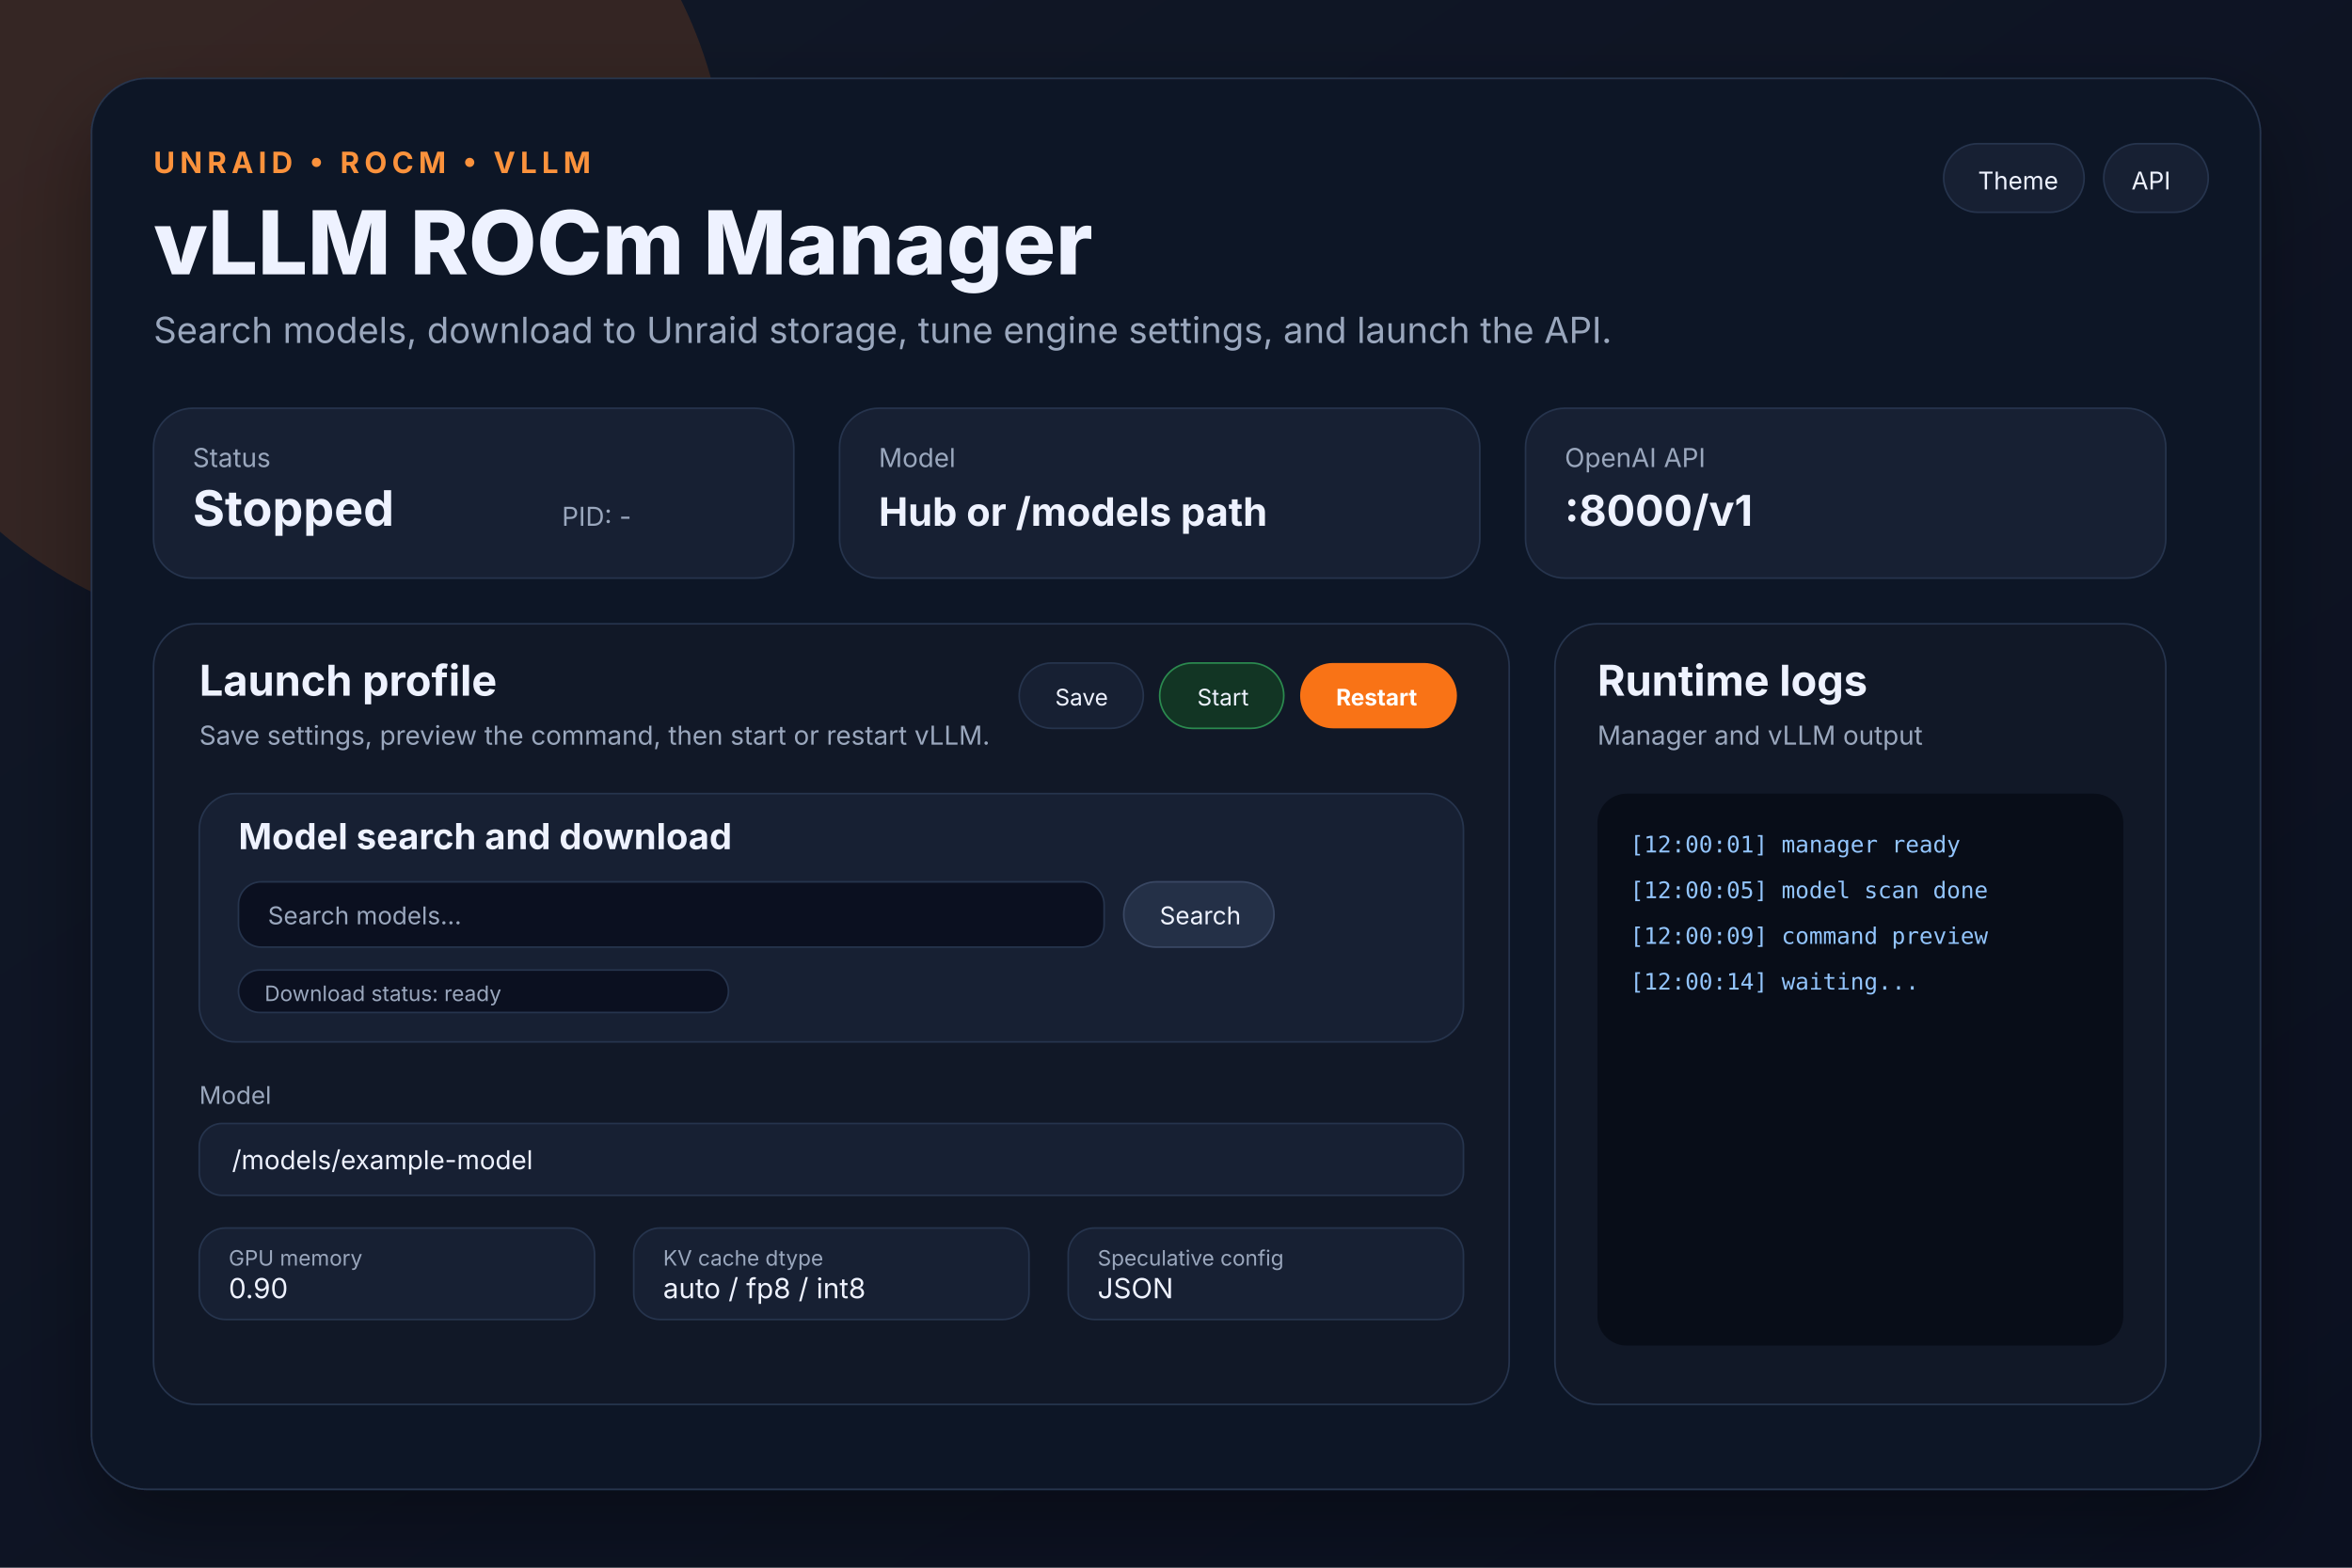
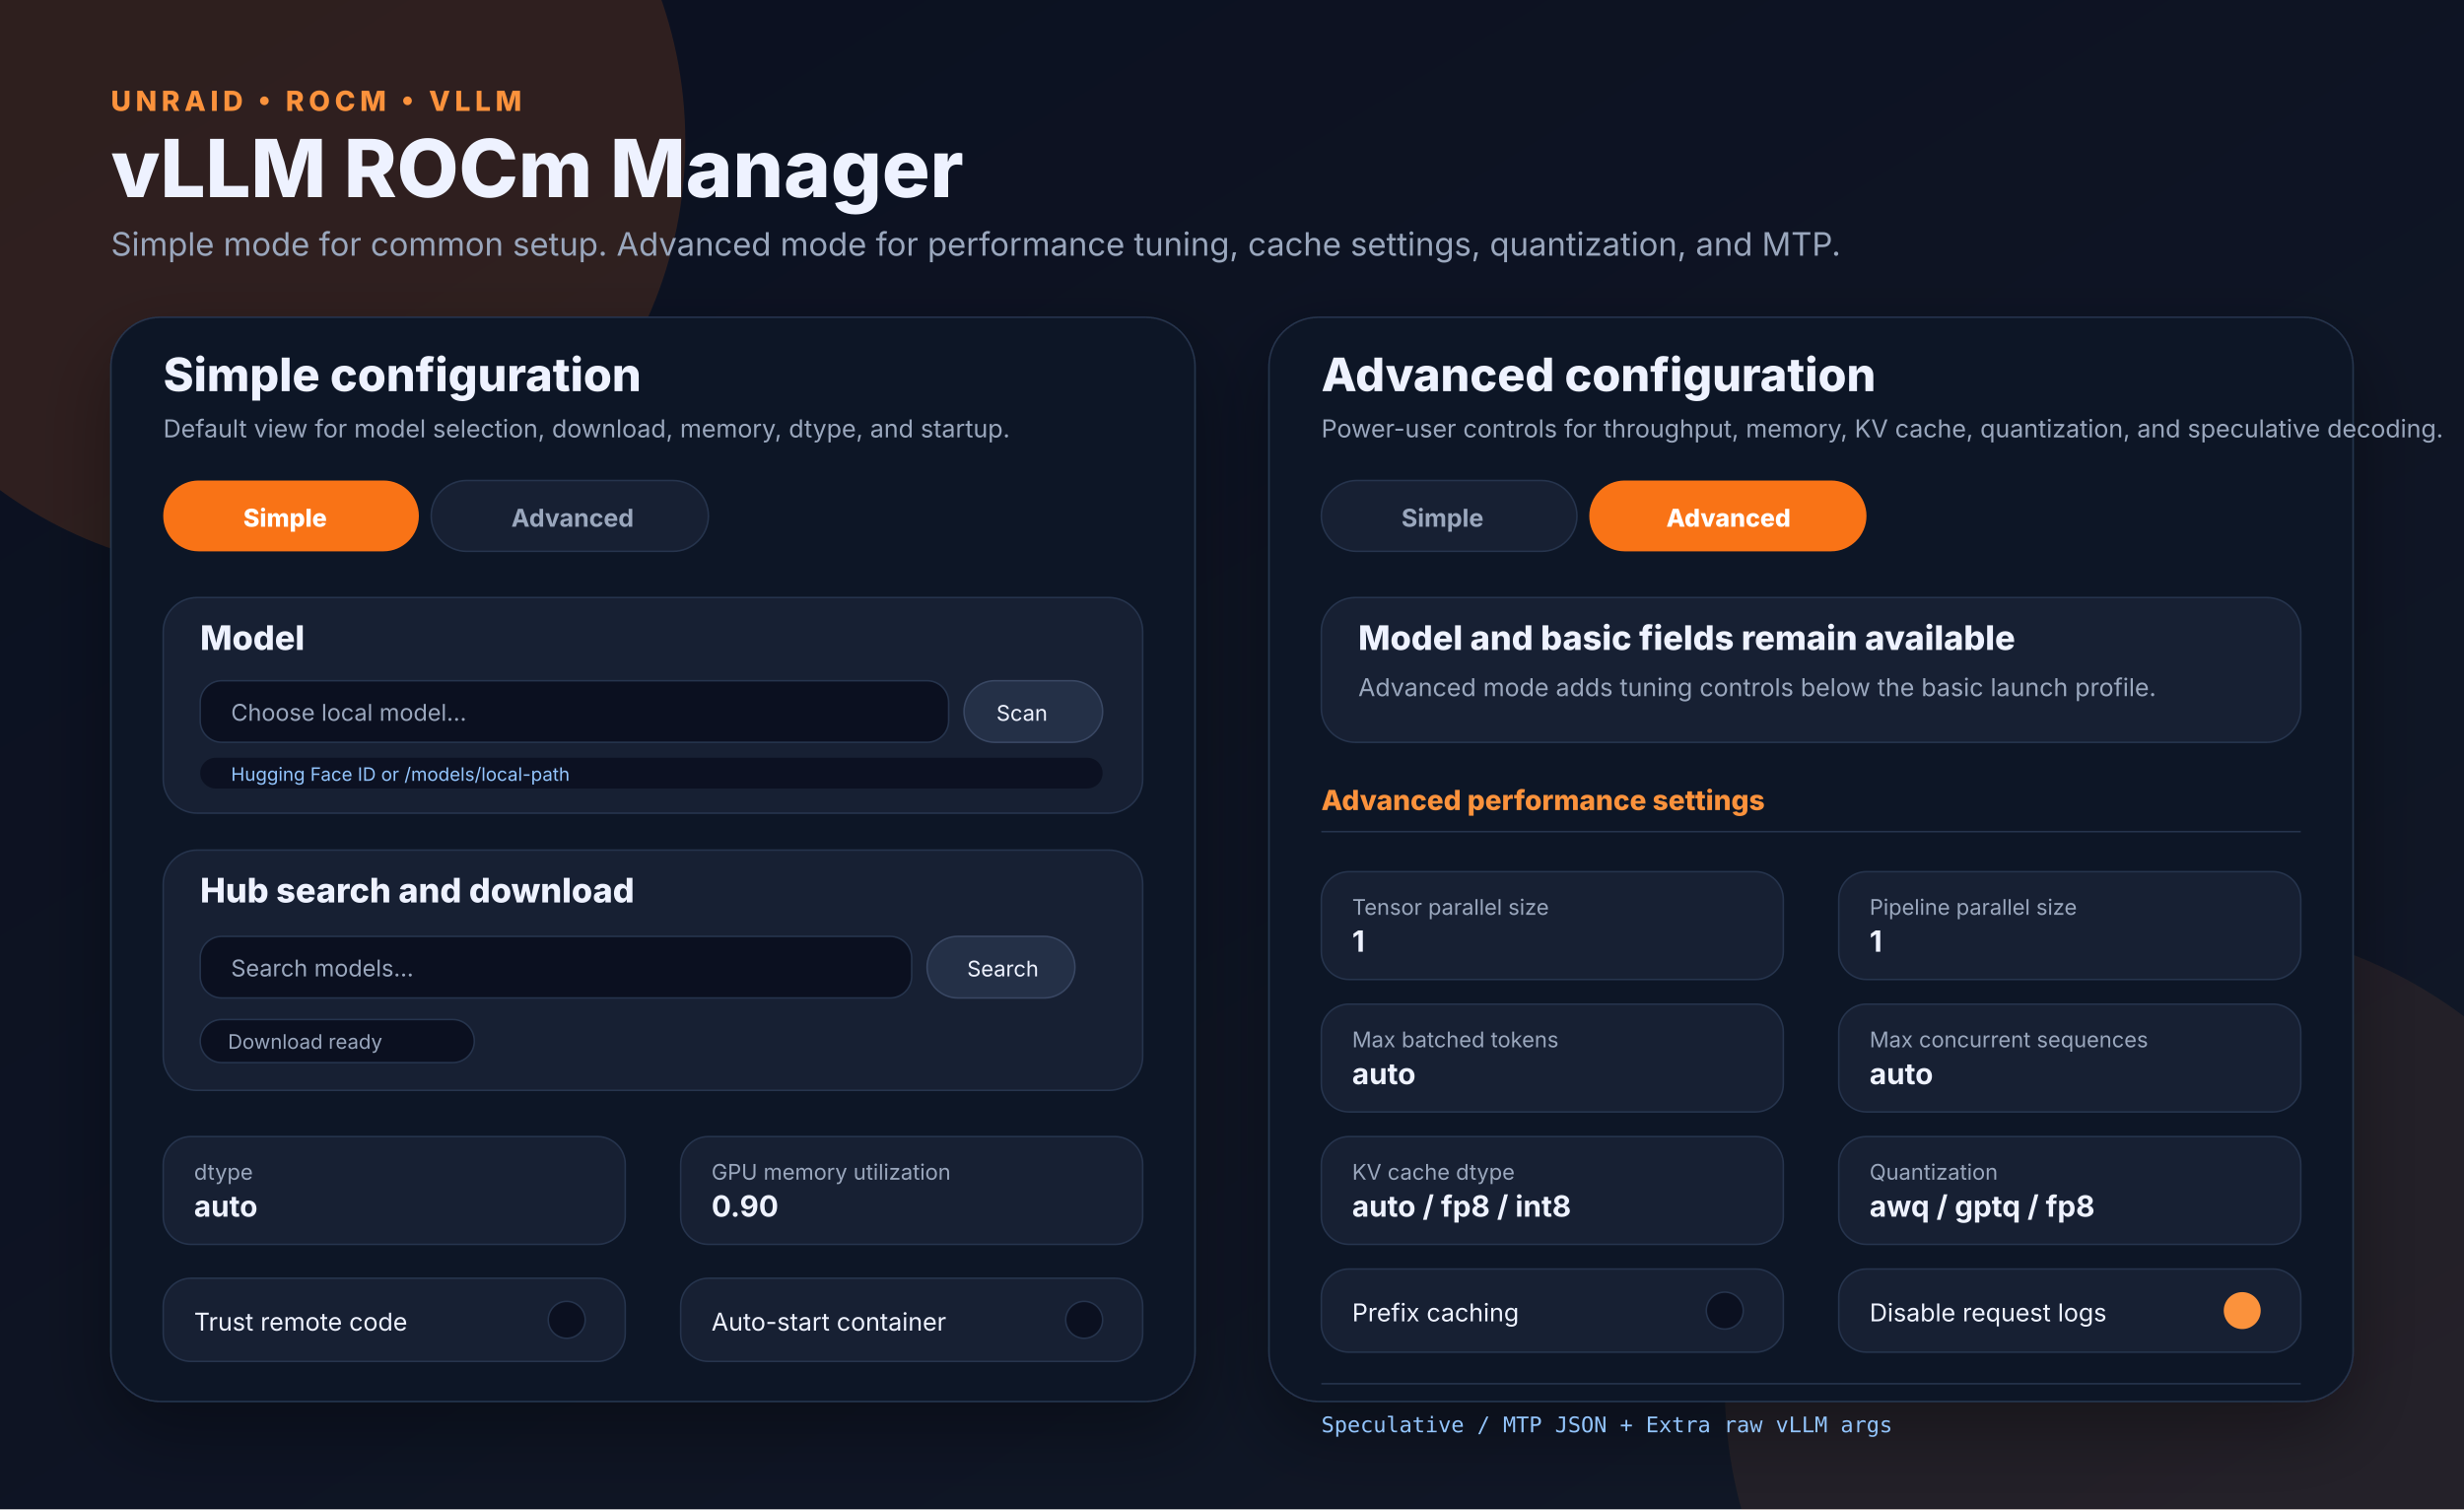
- <svg xmlns="http://www.w3.org/2000/svg" width="1440" height="960" viewBox="0 0 1440 960" role="img" aria-labelledby="title desc">
+ <svg xmlns="http://www.w3.org/2000/svg" width="1600" height="980" viewBox="0 0 1600 980" role="img" aria-labelledby="title desc">
  <defs>
    <linearGradient id="bg" x1="0" x2="1" y1="0" y2="1">
-       <stop offset="0" stop-color="#111827" />
-       <stop offset="1" stop-color="#0b1020" />
+       <stop offset="0" stop-color="#0b1020" />
+       <stop offset="1" stop-color="#111827" />
    </linearGradient>
    <filter id="shadow" x="-10%" y="-10%" width="120%" height="130%">
-       <feDropShadow dx="0" dy="22" stdDeviation="26" flood-color="#000000" flood-opacity="0.35" />
+       <feDropShadow dx="0" dy="20" stdDeviation="24" flood-color="#000" flood-opacity="0.34" />
    </filter>
  </defs>
-   <rect width="1440" height="960" fill="url(#bg)" />
-   <circle cx="175" cy="120" r="270" fill="#f97316" opacity="0.16" />
-   <rect x="56" y="48" width="1328" height="864" rx="34" fill="#111827" stroke="#26344d" filter="url(#shadow)" />
-   <text x="94" y="106" fill="#fb923c" font-family="Inter, Arial, sans-serif" font-size="18" font-weight="700" letter-spacing="3">UNRAID • ROCM • VLLM</text>
-   <text x="94" y="168" fill="#eef2ff" font-family="Inter, Arial, sans-serif" font-size="54" font-weight="800">vLLM ROCm Manager</text>
-   <text x="94" y="210" fill="#9aa7bd" font-family="Inter, Arial, sans-serif" font-size="22">Search models, download to Unraid storage, tune engine settings, and launch the API.</text>
-   <rect x="1190" y="88" width="86" height="42" rx="21" fill="#172033" stroke="#26344d" />
-   <text x="1211" y="116" fill="#eef2ff" font-family="Inter, Arial, sans-serif" font-size="15">Theme</text>
-   <rect x="1288" y="88" width="64" height="42" rx="21" fill="#172033" stroke="#26344d" />
-   <text x="1305" y="116" fill="#eef2ff" font-family="Inter, Arial, sans-serif" font-size="15">API</text>
-   <g transform="translate(94 250)">
-     <rect width="392" height="104" rx="24" fill="#172033" stroke="#26344d" />
-     <text x="24" y="36" fill="#9aa7bd" font-family="Inter, Arial, sans-serif" font-size="16">Status</text>
-     <text x="24" y="72" fill="#eef2ff" font-family="Inter, Arial, sans-serif" font-size="30" font-weight="700">Stopped</text>
-     <text x="250" y="72" fill="#9aa7bd" font-family="Inter, Arial, sans-serif" font-size="16">PID: -</text>
-   </g>
-   <g transform="translate(514 250)">
-     <rect width="392" height="104" rx="24" fill="#172033" stroke="#26344d" />
-     <text x="24" y="36" fill="#9aa7bd" font-family="Inter, Arial, sans-serif" font-size="16">Model</text>
-     <text x="24" y="72" fill="#eef2ff" font-family="Inter, Arial, sans-serif" font-size="24" font-weight="700">Hub or /models path</text>
-   </g>
-   <g transform="translate(934 250)">
-     <rect width="392" height="104" rx="24" fill="#172033" stroke="#26344d" />
-     <text x="24" y="36" fill="#9aa7bd" font-family="Inter, Arial, sans-serif" font-size="16">OpenAI API</text>
-     <text x="24" y="72" fill="#eef2ff" font-family="Inter, Arial, sans-serif" font-size="26" font-weight="700">:8000/v1</text>
-   </g>
-   <g transform="translate(94 382)">
-     <rect width="830" height="478" rx="26" fill="#111827" stroke="#26344d" />
-     <text x="28" y="44" fill="#eef2ff" font-family="Inter, Arial, sans-serif" font-size="26" font-weight="700">Launch profile</text>
-     <text x="28" y="74" fill="#9aa7bd" font-family="Inter, Arial, sans-serif" font-size="16">Save settings, preview the command, then start or restart vLLM.</text>
-     <rect x="530" y="24" width="76" height="40" rx="20" fill="#172033" stroke="#26344d" />
-     <text x="552" y="50" fill="#eef2ff" font-family="Inter, Arial, sans-serif" font-size="14">Save</text>
-     <rect x="616" y="24" width="76" height="40" rx="20" fill="#123524" stroke="#2b8a4f" />
-     <text x="639" y="50" fill="#eef2ff" font-family="Inter, Arial, sans-serif" font-size="14">Start</text>
-     <rect x="702" y="24" width="96" height="40" rx="20" fill="#f97316" />
-     <text x="724" y="50" fill="#ffffff" font-family="Inter, Arial, sans-serif" font-size="14" font-weight="700">Restart</text>
-     <rect x="28" y="104" width="774" height="152" rx="22" fill="#172033" stroke="#26344d" />
-     <text x="52" y="138" fill="#eef2ff" font-family="Inter, Arial, sans-serif" font-size="22" font-weight="700">Model search and download</text>
-     <rect x="52" y="158" width="530" height="40" rx="14" fill="#0b1020" stroke="#26344d" />
-     <text x="70" y="184" fill="#9aa7bd" font-family="Inter, Arial, sans-serif" font-size="15">Search models...</text>
-     <rect x="594" y="158" width="92" height="40" rx="20" fill="#243047" stroke="#394763" />
-     <text x="616" y="184" fill="#eef2ff" font-family="Inter, Arial, sans-serif" font-size="15">Search</text>
-     <rect x="52" y="212" width="300" height="26" rx="13" fill="#0b1020" stroke="#26344d" />
-     <text x="68" y="231" fill="#9aa7bd" font-family="Inter, Arial, sans-serif" font-size="13">Download status: ready</text>
-     <text x="28" y="294" fill="#9aa7bd" font-family="Inter, Arial, sans-serif" font-size="15">Model</text>
-     <rect x="28" y="306" width="774" height="44" rx="14" fill="#172033" stroke="#26344d" />
-     <text x="48" y="334" fill="#eef2ff" font-family="Inter, Arial, sans-serif" font-size="16">/models/example-model</text>
-     <g transform="translate(28 370)">
-       <rect width="242" height="56" rx="16" fill="#172033" stroke="#26344d" />
-       <text x="18" y="23" fill="#9aa7bd" font-family="Inter, Arial, sans-serif" font-size="13">GPU memory</text>
-       <text x="18" y="43" fill="#eef2ff" font-family="Inter, Arial, sans-serif" font-size="17">0.90</text>
-       <rect x="266" width="242" height="56" rx="16" fill="#172033" stroke="#26344d" />
-       <text x="284" y="23" fill="#9aa7bd" font-family="Inter, Arial, sans-serif" font-size="13">KV cache dtype</text>
-       <text x="284" y="43" fill="#eef2ff" font-family="Inter, Arial, sans-serif" font-size="17">auto / fp8 / int8</text>
-       <rect x="532" width="242" height="56" rx="16" fill="#172033" stroke="#26344d" />
-       <text x="550" y="23" fill="#9aa7bd" font-family="Inter, Arial, sans-serif" font-size="13">Speculative config</text>
-       <text x="550" y="43" fill="#eef2ff" font-family="Inter, Arial, sans-serif" font-size="17">JSON</text>
+   <rect width="1600" height="980" fill="url(#bg)" />
+   <circle cx="165" cy="92" r="280" fill="#f97316" opacity="0.15" />
+   <circle cx="1420" cy="900" r="300" fill="#fb923c" opacity="0.08" />
+   <text x="72" y="72" fill="#fb923c" font-family="Inter, Arial, sans-serif" font-size="18" font-weight="800" letter-spacing="3">UNRAID • ROCM • VLLM</text>
+   <text x="72" y="128" fill="#eef2ff" font-family="Inter, Arial, sans-serif" font-size="52" font-weight="800">vLLM ROCm Manager</text>
+   <text x="72" y="166" fill="#9aa7bd" font-family="Inter, Arial, sans-serif" font-size="21">Simple mode for common setup. Advanced mode for performance tuning, cache settings, quantization, and MTP.</text>
+   <g transform="translate(72 206)">
+     <rect width="704" height="704" rx="32" fill="#111827" stroke="#26344d" filter="url(#shadow)" />
+     <text x="34" y="48" fill="#eef2ff" font-family="Inter, Arial, sans-serif" font-size="30" font-weight="800">Simple configuration</text>
+     <text x="34" y="78" fill="#9aa7bd" font-family="Inter, Arial, sans-serif" font-size="16">Default view for model selection, download, memory, dtype, and startup.</text>
+     <rect x="34" y="106" width="166" height="46" rx="23" fill="#f97316" />
+     <text x="86" y="136" fill="#fff" font-family="Inter, Arial, sans-serif" font-size="16" font-weight="800">Simple</text>
+     <rect x="208" y="106" width="180" height="46" rx="23" fill="#172033" stroke="#26344d" />
+     <text x="260" y="136" fill="#9aa7bd" font-family="Inter, Arial, sans-serif" font-size="16" font-weight="700">Advanced</text>
+     <rect x="34" y="182" width="636" height="140" rx="22" fill="#172033" stroke="#26344d" />
+     <text x="58" y="216" fill="#eef2ff" font-family="Inter, Arial, sans-serif" font-size="22" font-weight="800">Model</text>
+     <rect x="58" y="236" width="486" height="40" rx="14" fill="#0b1020" stroke="#26344d" />
+     <text x="78" y="262" fill="#9aa7bd" font-family="Inter, Arial, sans-serif" font-size="15">Choose local model...</text>
+     <rect x="554" y="236" width="90" height="40" rx="20" fill="#243047" stroke="#394763" />
+     <text x="575" y="262" fill="#eef2ff" font-family="Inter, Arial, sans-serif" font-size="14">Scan</text>
+     <rect x="58" y="286" width="586" height="20" rx="10" fill="#0b1020" opacity="0.9" />
+     <text x="78" y="301" fill="#93c5fd" font-family="Inter, Arial, sans-serif" font-size="12">Hugging Face ID or /models/local-path</text>
+     <rect x="34" y="346" width="636" height="156" rx="22" fill="#172033" stroke="#26344d" />
+     <text x="58" y="380" fill="#eef2ff" font-family="Inter, Arial, sans-serif" font-size="22" font-weight="800">Hub search and download</text>
+     <rect x="58" y="402" width="462" height="40" rx="14" fill="#0b1020" stroke="#26344d" />
+     <text x="78" y="428" fill="#9aa7bd" font-family="Inter, Arial, sans-serif" font-size="15">Search models...</text>
+     <rect x="530" y="402" width="96" height="40" rx="20" fill="#243047" stroke="#394763" />
+     <text x="556" y="428" fill="#eef2ff" font-family="Inter, Arial, sans-serif" font-size="14">Search</text>
+     <rect x="58" y="456" width="178" height="28" rx="14" fill="#0b1020" stroke="#26344d" />
+     <text x="76" y="475" fill="#9aa7bd" font-family="Inter, Arial, sans-serif" font-size="13">Download ready</text>
+     <g transform="translate(34 532)">
+       <rect width="300" height="70" rx="18" fill="#172033" stroke="#26344d" />
+       <text x="20" y="28" fill="#9aa7bd" font-family="Inter, Arial, sans-serif" font-size="14">dtype</text>
+       <text x="20" y="52" fill="#eef2ff" font-family="Inter, Arial, sans-serif" font-size="19" font-weight="700">auto</text>
+       <rect x="336" width="300" height="70" rx="18" fill="#172033" stroke="#26344d" />
+       <text x="356" y="28" fill="#9aa7bd" font-family="Inter, Arial, sans-serif" font-size="14">GPU memory utilization</text>
+       <text x="356" y="52" fill="#eef2ff" font-family="Inter, Arial, sans-serif" font-size="19" font-weight="700">0.90</text>
+     </g>
+     <g transform="translate(34 624)">
+       <rect width="300" height="54" rx="18" fill="#172033" stroke="#26344d" />
+       <text x="20" y="34" fill="#eef2ff" font-family="Inter, Arial, sans-serif" font-size="16">Trust remote code</text>
+       <circle cx="262" cy="27" r="12" fill="#0b1020" stroke="#26344d" />
+       <rect x="336" width="300" height="54" rx="18" fill="#172033" stroke="#26344d" />
+       <text x="356" y="34" fill="#eef2ff" font-family="Inter, Arial, sans-serif" font-size="16">Auto-start container</text>
+       <circle cx="598" cy="27" r="12" fill="#0b1020" stroke="#26344d" />
    </g>
  </g>
-   <g transform="translate(952 382)">
-     <rect width="374" height="478" rx="26" fill="#111827" stroke="#26344d" />
-     <text x="26" y="44" fill="#eef2ff" font-family="Inter, Arial, sans-serif" font-size="26" font-weight="700">Runtime logs</text>
-     <text x="26" y="74" fill="#9aa7bd" font-family="Inter, Arial, sans-serif" font-size="16">Manager and vLLM output</text>
-     <rect x="26" y="104" width="322" height="338" rx="18" fill="#080d18" />
-     <text x="46" y="140" fill="#93c5fd" font-family="Menlo, Consolas, monospace" font-size="14">[12:00:01] manager ready</text>
-     <text x="46" y="168" fill="#93c5fd" font-family="Menlo, Consolas, monospace" font-size="14">[12:00:05] model scan done</text>
-     <text x="46" y="196" fill="#93c5fd" font-family="Menlo, Consolas, monospace" font-size="14">[12:00:09] command preview</text>
-     <text x="46" y="224" fill="#93c5fd" font-family="Menlo, Consolas, monospace" font-size="14">[12:00:14] waiting...</text>
+   <g transform="translate(824 206)">
+     <rect width="704" height="704" rx="32" fill="#111827" stroke="#26344d" filter="url(#shadow)" />
+     <text x="34" y="48" fill="#eef2ff" font-family="Inter, Arial, sans-serif" font-size="30" font-weight="800">Advanced configuration</text>
+     <text x="34" y="78" fill="#9aa7bd" font-family="Inter, Arial, sans-serif" font-size="16">Power-user controls for throughput, memory, KV cache, quantization, and speculative decoding.</text>
+     <rect x="34" y="106" width="166" height="46" rx="23" fill="#172033" stroke="#26344d" />
+     <text x="86" y="136" fill="#9aa7bd" font-family="Inter, Arial, sans-serif" font-size="16" font-weight="700">Simple</text>
+     <rect x="208" y="106" width="180" height="46" rx="23" fill="#f97316" />
+     <text x="258" y="136" fill="#fff" font-family="Inter, Arial, sans-serif" font-size="16" font-weight="800">Advanced</text>
+     <rect x="34" y="182" width="636" height="94" rx="22" fill="#172033" stroke="#26344d" />
+     <text x="58" y="216" fill="#eef2ff" font-family="Inter, Arial, sans-serif" font-size="22" font-weight="800">Model and basic fields remain available</text>
+     <text x="58" y="246" fill="#9aa7bd" font-family="Inter, Arial, sans-serif" font-size="16">Advanced mode adds tuning controls below the basic launch profile.</text>
+     <text x="34" y="320" fill="#fb923c" font-family="Inter, Arial, sans-serif" font-size="18" font-weight="800">Advanced performance settings</text>
+     <line x1="34" y1="334" x2="670" y2="334" stroke="#26344d" />
+     <g transform="translate(34 360)">
+       <rect width="300" height="70" rx="18" fill="#172033" stroke="#26344d" />
+       <text x="20" y="28" fill="#9aa7bd" font-family="Inter, Arial, sans-serif" font-size="14">Tensor parallel size</text>
+       <text x="20" y="52" fill="#eef2ff" font-family="Inter, Arial, sans-serif" font-size="19" font-weight="700">1</text>
+       <rect x="336" width="300" height="70" rx="18" fill="#172033" stroke="#26344d" />
+       <text x="356" y="28" fill="#9aa7bd" font-family="Inter, Arial, sans-serif" font-size="14">Pipeline parallel size</text>
+       <text x="356" y="52" fill="#eef2ff" font-family="Inter, Arial, sans-serif" font-size="19" font-weight="700">1</text>
+     </g>
+     <g transform="translate(34 446)">
+       <rect width="300" height="70" rx="18" fill="#172033" stroke="#26344d" />
+       <text x="20" y="28" fill="#9aa7bd" font-family="Inter, Arial, sans-serif" font-size="14">Max batched tokens</text>
+       <text x="20" y="52" fill="#eef2ff" font-family="Inter, Arial, sans-serif" font-size="19" font-weight="700">auto</text>
+       <rect x="336" width="300" height="70" rx="18" fill="#172033" stroke="#26344d" />
+       <text x="356" y="28" fill="#9aa7bd" font-family="Inter, Arial, sans-serif" font-size="14">Max concurrent sequences</text>
+       <text x="356" y="52" fill="#eef2ff" font-family="Inter, Arial, sans-serif" font-size="19" font-weight="700">auto</text>
+     </g>
+     <g transform="translate(34 532)">
+       <rect width="300" height="70" rx="18" fill="#172033" stroke="#26344d" />
+       <text x="20" y="28" fill="#9aa7bd" font-family="Inter, Arial, sans-serif" font-size="14">KV cache dtype</text>
+       <text x="20" y="52" fill="#eef2ff" font-family="Inter, Arial, sans-serif" font-size="19" font-weight="700">auto / fp8 / int8</text>
+       <rect x="336" width="300" height="70" rx="18" fill="#172033" stroke="#26344d" />
+       <text x="356" y="28" fill="#9aa7bd" font-family="Inter, Arial, sans-serif" font-size="14">Quantization</text>
+       <text x="356" y="52" fill="#eef2ff" font-family="Inter, Arial, sans-serif" font-size="19" font-weight="700">awq / gptq / fp8</text>
+     </g>
+     <g transform="translate(34 618)">
+       <rect width="300" height="54" rx="18" fill="#172033" stroke="#26344d" />
+       <text x="20" y="34" fill="#eef2ff" font-family="Inter, Arial, sans-serif" font-size="16">Prefix caching</text>
+       <circle cx="262" cy="27" r="12" fill="#0b1020" stroke="#26344d" />
+       <rect x="336" width="300" height="54" rx="18" fill="#172033" stroke="#26344d" />
+       <text x="356" y="34" fill="#eef2ff" font-family="Inter, Arial, sans-serif" font-size="16">Disable request logs</text>
+       <circle cx="598" cy="27" r="12" fill="#fb923c" />
+     </g>
+     <rect x="34" y="692" width="636" height="1" fill="#26344d" />
+     <text x="34" y="724" fill="#93c5fd" font-family="Menlo, Consolas, monospace" font-size="14">Speculative / MTP JSON + Extra raw vLLM args</text>
  </g>
</svg>
